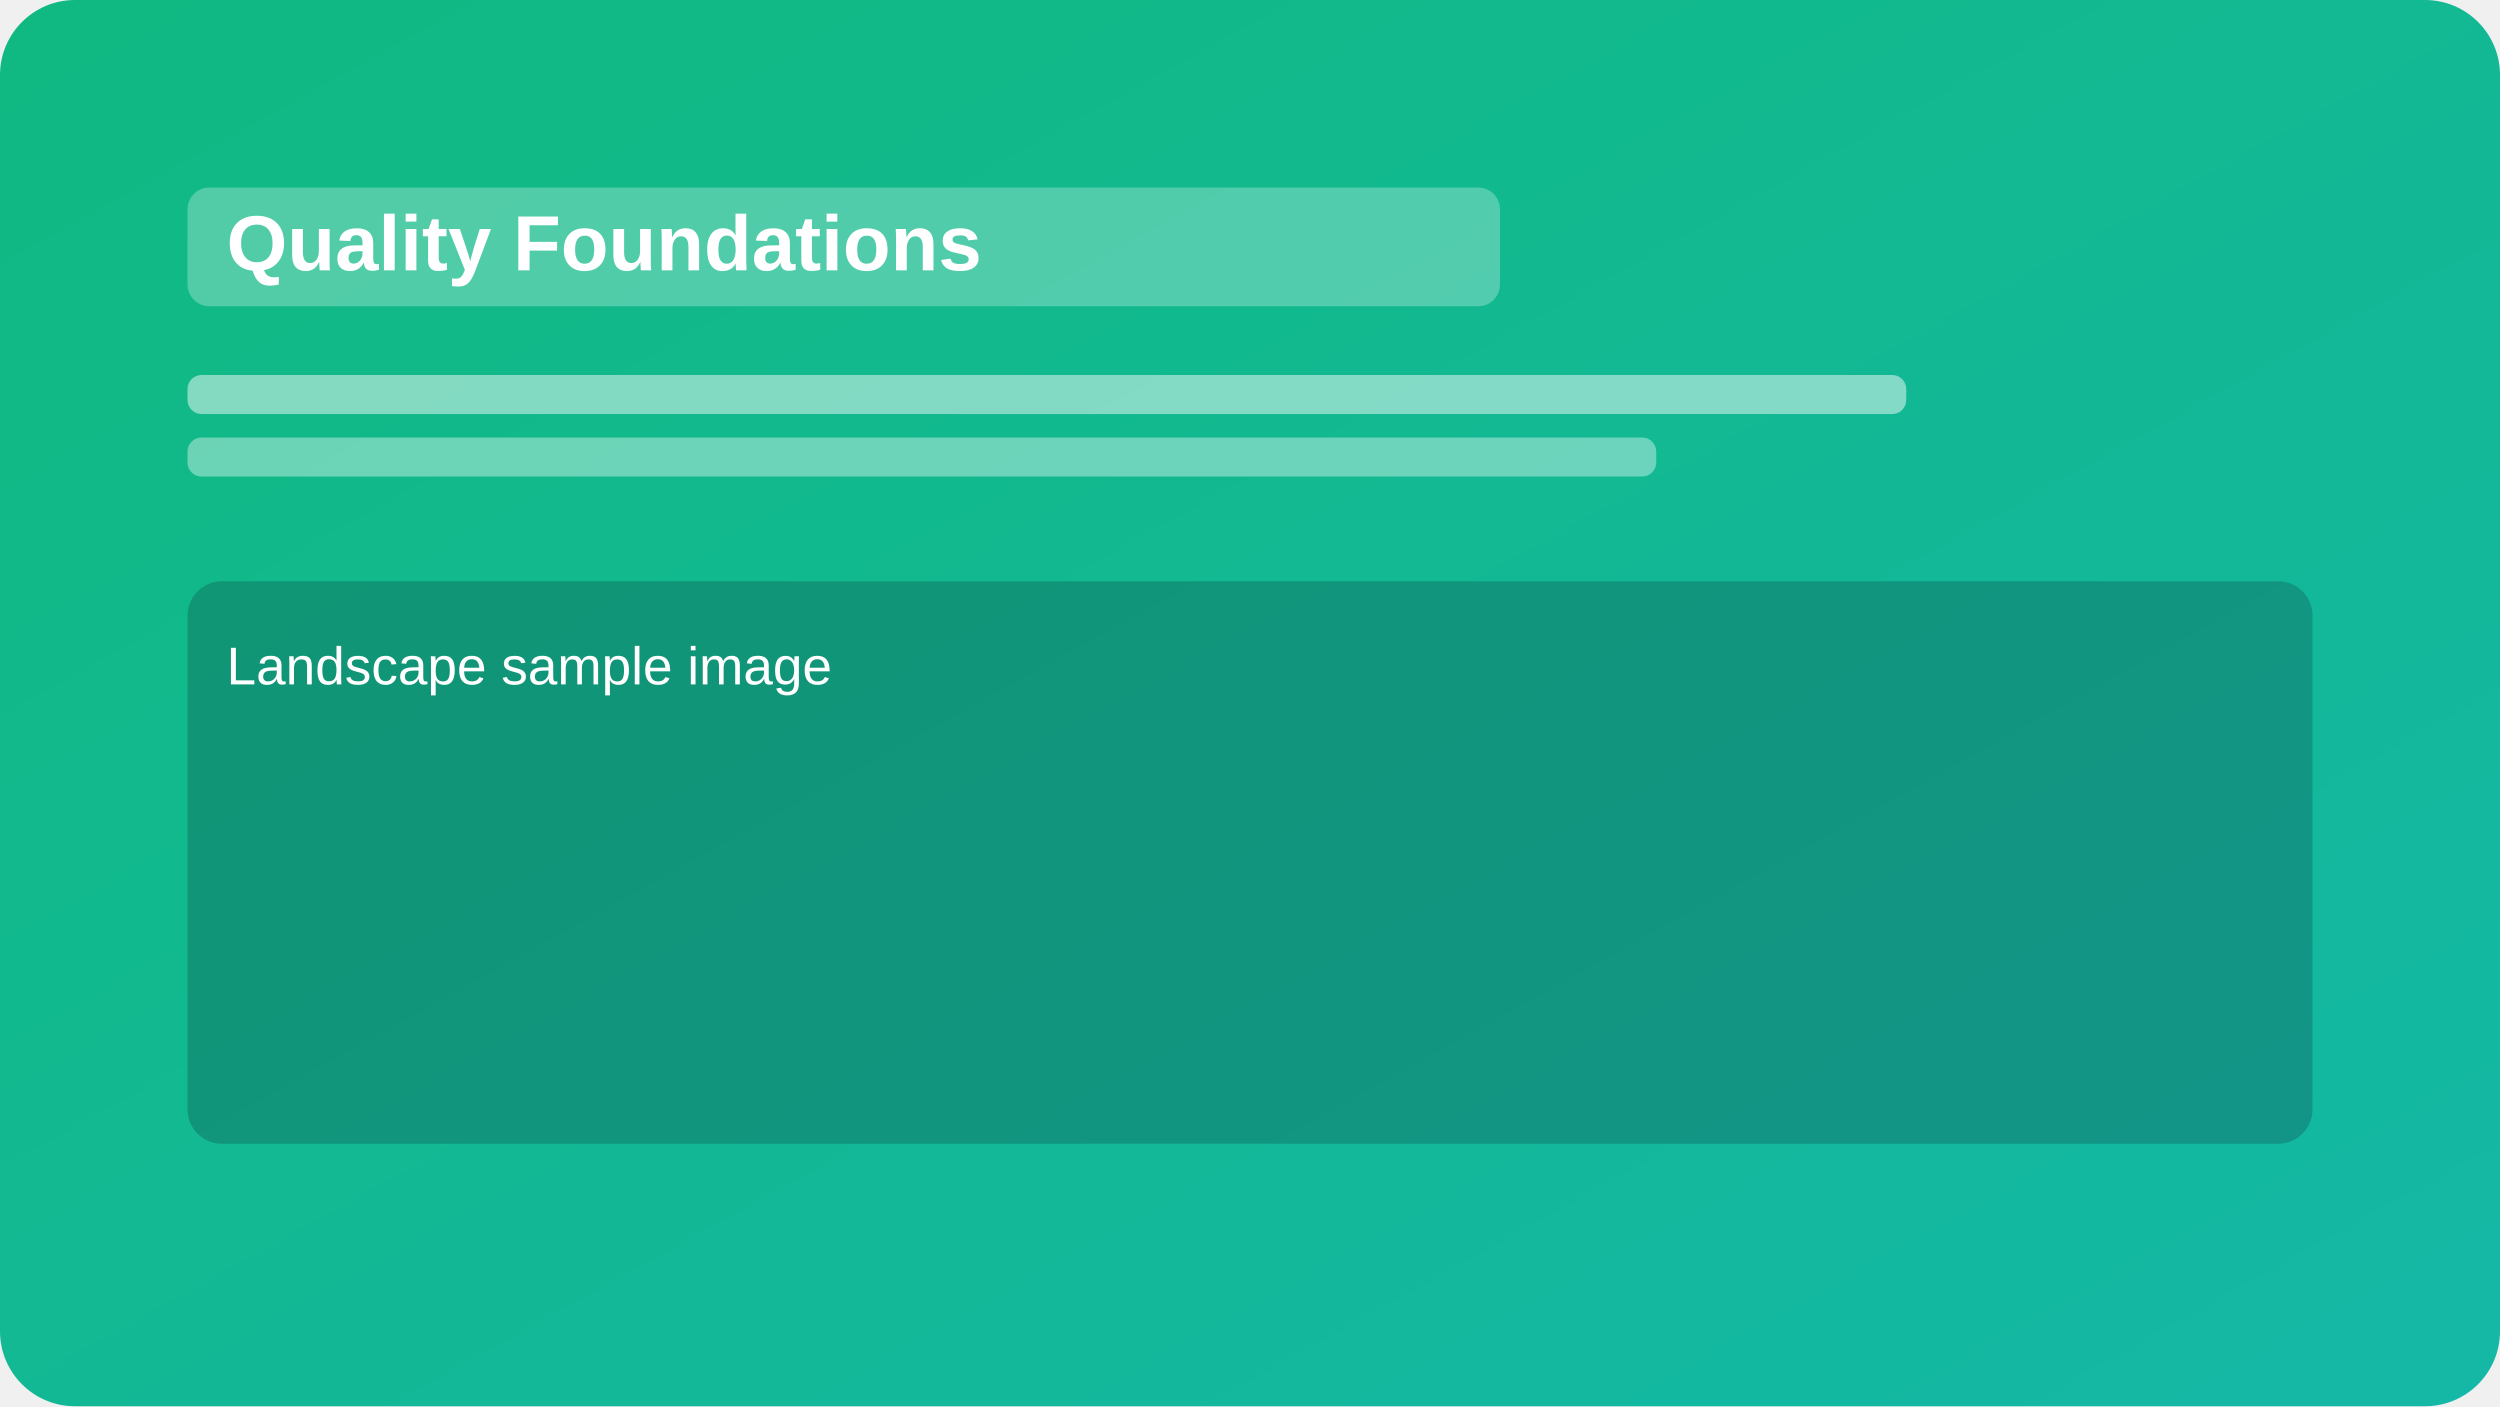
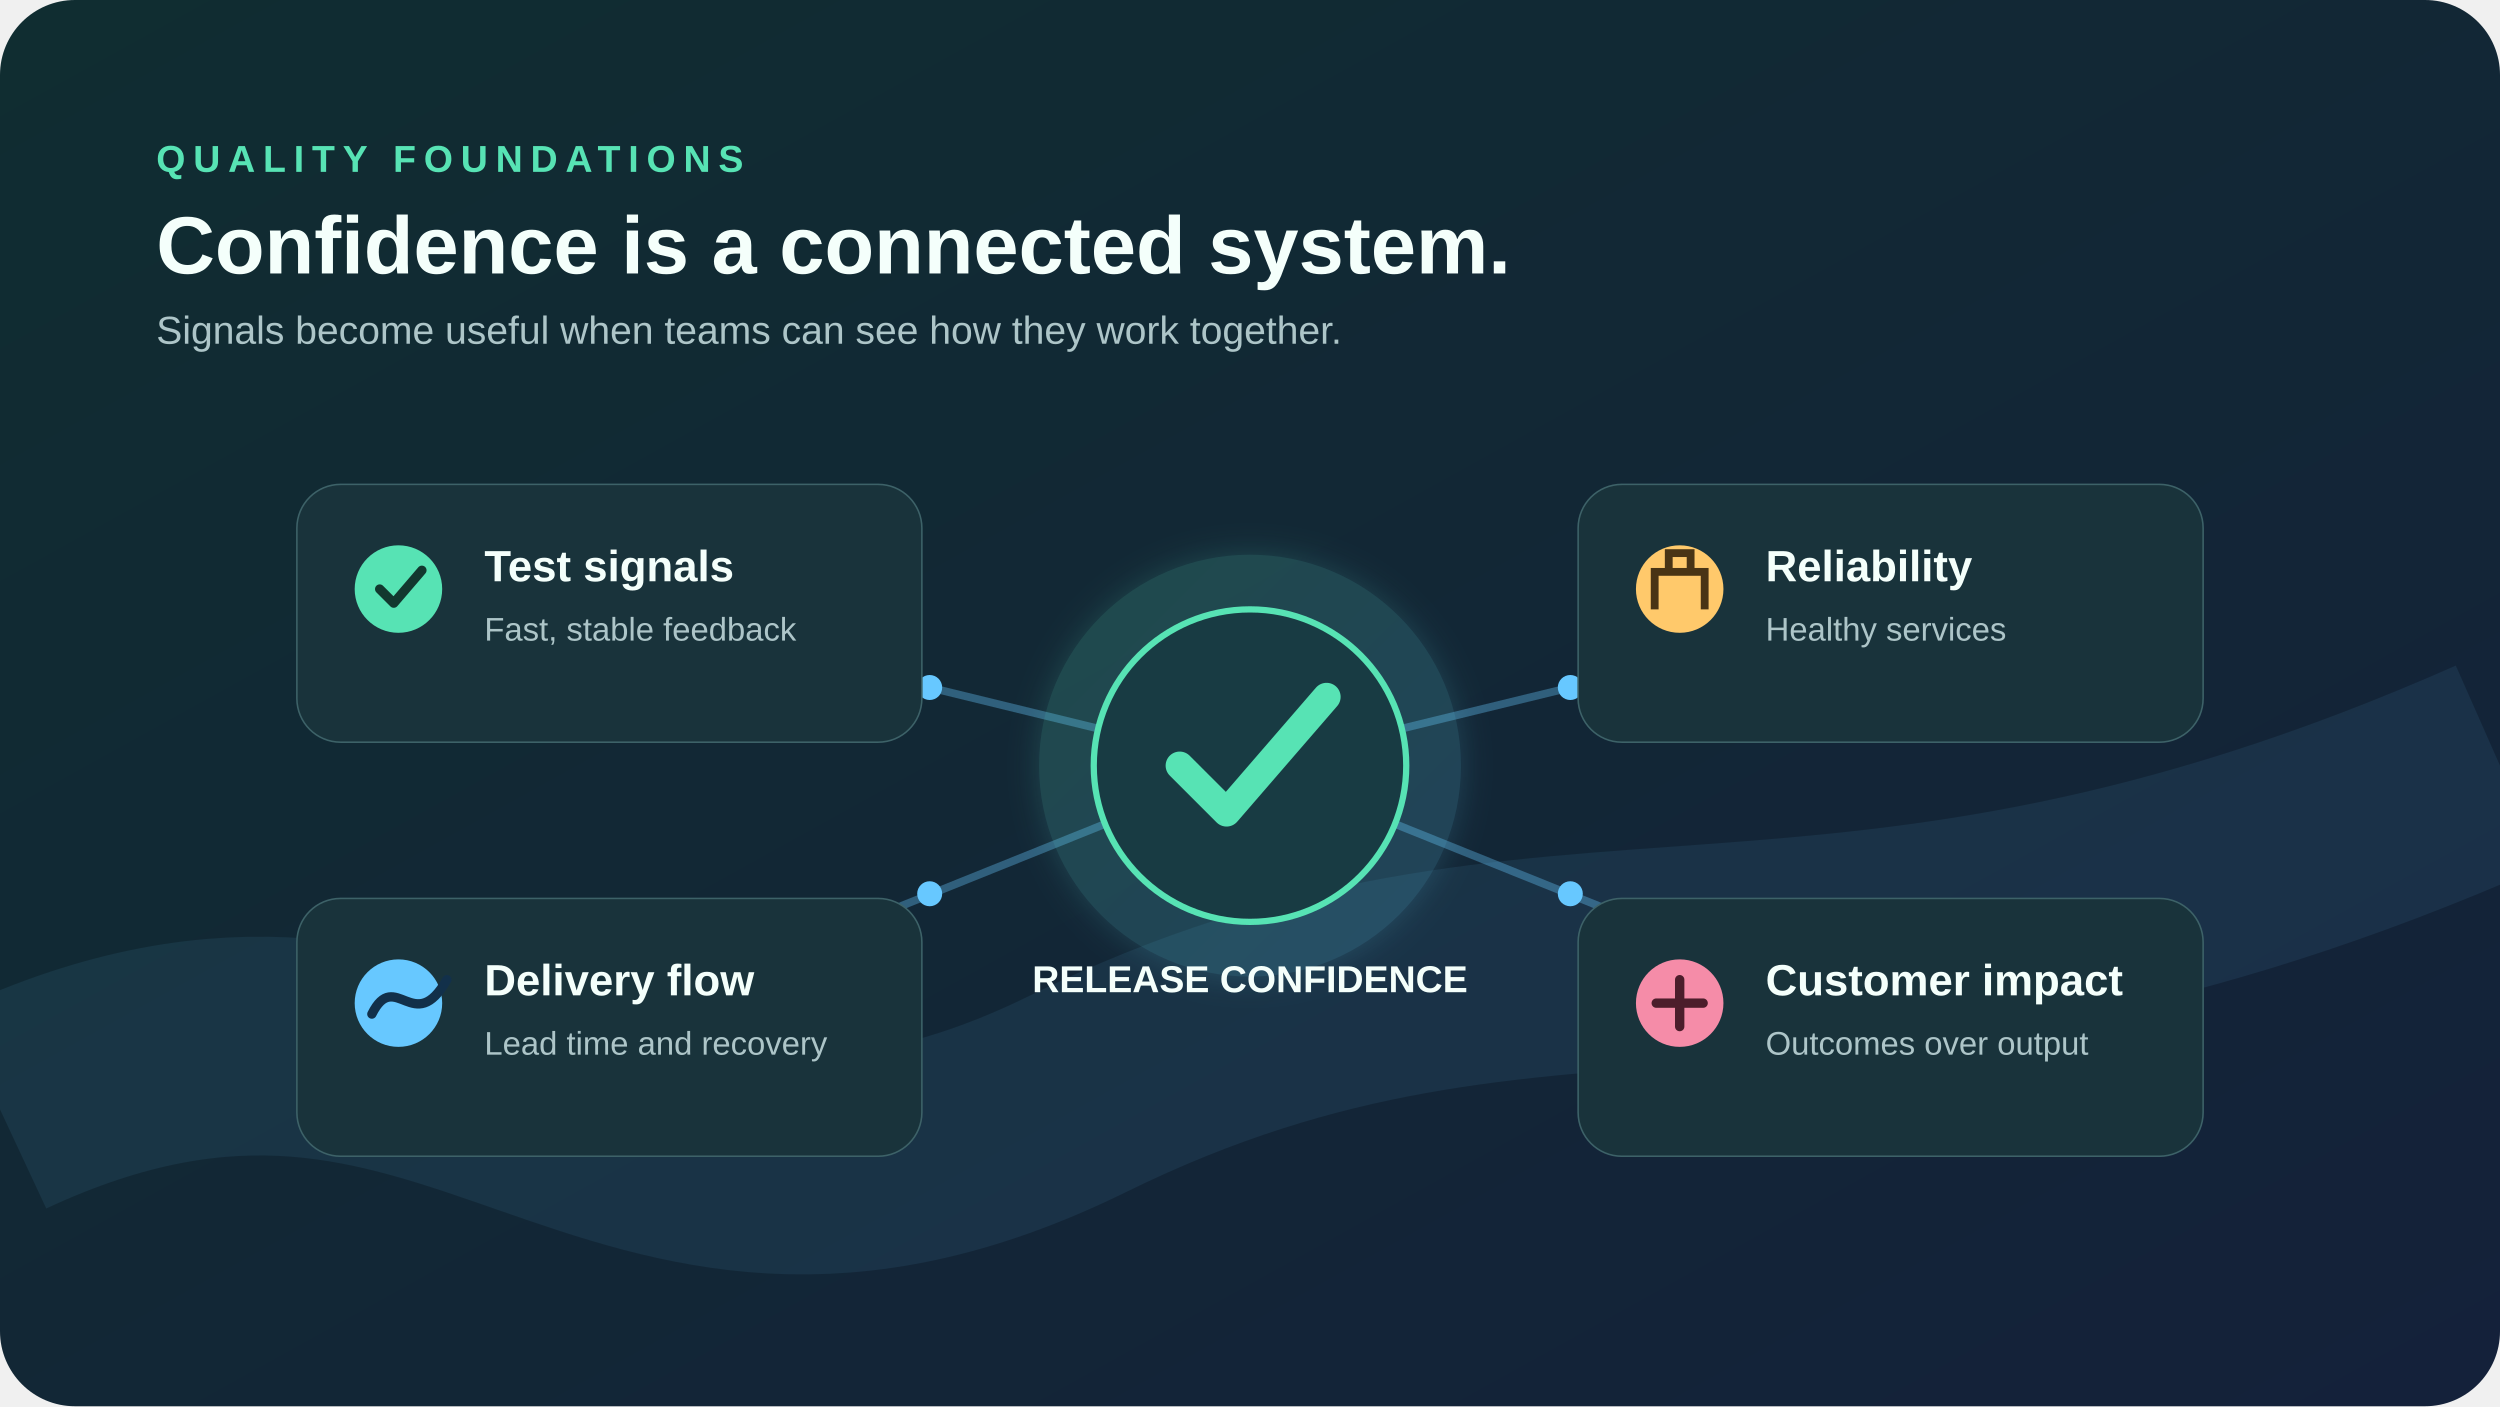
<svg xmlns="http://www.w3.org/2000/svg" width="1600" height="900" viewBox="0 0 1600 900" role="img" aria-labelledby="title desc">
  <defs>
    <linearGradient id="bg" x1="0" y1="0" x2="1" y2="1">
-       <stop offset="0%" stop-color="#10b981" />
-       <stop offset="100%" stop-color="#14b8a6" />
+       <stop offset="0%" stop-color="#102d31" />
+       <stop offset="100%" stop-color="#14213a" />
    </linearGradient>
+     <linearGradient id="signal" x1="0" y1="0" x2="1" y2="1">
+       <stop offset="0%" stop-color="#57e3b4" />
+       <stop offset="100%" stop-color="#67c8ff" />
+     </linearGradient>
+     <filter id="glow">
+       <feGaussianBlur stdDeviation="10" result="blur" />
+       <feMerge>
+         <feMergeNode in="blur" />
+         <feMergeNode in="SourceGraphic" />
+       </feMerge>
+     </filter>
  </defs>
-   <rect width="1600" height="900" fill="url(#bg)" rx="48" />
-   <rect x="120" y="120" width="840" height="76" rx="14" fill="rgba(255,255,255,0.27)" />
-   <rect x="120" y="240" width="1100" height="25" rx="9" fill="rgba(255,255,255,0.48)" />
-   <rect x="120" y="280" width="940" height="25" rx="9" fill="rgba(255,255,255,0.38)" />
-   <rect x="120" y="372" width="1360" height="360" rx="22" fill="rgba(15,23,42,0.22)" />
-   <text x="145" y="173" fill="white" font-size="50" font-family="Arial, sans-serif" font-weight="700">Quality Foundations</text>
-   <text x="145" y="438" fill="white" font-size="34" font-family="Arial, sans-serif">Landscape sample image</text>
+   <rect width="1600" height="900" rx="48" fill="url(#bg)" />
+   <path d="M0 710C300 570 385 850 690 700s480-20 910-210" fill="none" stroke="#67c8ff" stroke-opacity=".08" stroke-width="140" />
+   <text x="100" y="110" fill="#57e3b4" font-size="24" font-family="Arial, sans-serif" font-weight="700" letter-spacing="5">QUALITY FOUNDATIONS</text>
+   <text x="100" y="175" fill="#f4fffb" font-size="52" font-family="Arial, sans-serif" font-weight="700">Confidence is a connected system.</text>
+   <text x="100" y="220" fill="#adc5c8" font-size="25" font-family="Arial, sans-serif">Signals become useful when teams can see how they work together.</text>
+   <g fill="none" stroke="#67c8ff" stroke-opacity=".35" stroke-width="5">
+     <path d="M800 490 390 390M800 490 390 655M800 490 1210 390M800 490 1210 655" />
+   </g>
+   <g fill="#67c8ff">
+     <circle cx="595" cy="440" r="8" />
+     <circle cx="1005" cy="440" r="8" />
+     <circle cx="595" cy="572" r="8" />
+     <circle cx="1005" cy="572" r="8" />
+   </g>
+   <g font-family="Arial, sans-serif">
+     <circle cx="800" cy="490" r="135" fill="url(#signal)" opacity=".18" filter="url(#glow)" />
+     <circle cx="800" cy="490" r="100" fill="#183b43" stroke="#57e3b4" stroke-width="4" />
+     <path d="m755 490 30 30 64-74" fill="none" stroke="#57e3b4" stroke-width="18" stroke-linecap="round" stroke-linejoin="round" />
+     <text x="800" y="635" fill="#f4fffb" font-size="24" font-weight="700" text-anchor="middle">RELEASE CONFIDENCE</text>
+     <g>
+       <rect x="190" y="310" width="400" height="165" rx="28" fill="#19333b" stroke="#3d6268" />
+       <circle cx="255" cy="377" r="28" fill="#57e3b4" />
+       <path d="m243 377 9 9 18-21" fill="none" stroke="#12382f" stroke-width="6" stroke-linecap="round" stroke-linejoin="round" />
+       <text x="310" y="372" fill="#f4fffb" font-size="28" font-weight="700">Test signals</text>
+       <text x="310" y="410" fill="#adc5c8" font-size="21">Fast, stable feedback</text>
+       <rect x="190" y="575" width="400" height="165" rx="28" fill="#19333b" stroke="#3d6268" />
+       <circle cx="255" cy="642" r="28" fill="#67c8ff" />
+       <path d="M238 649c15-30 27 15 48-22" fill="none" stroke="#12304a" stroke-width="6" stroke-linecap="round" />
+       <text x="310" y="637" fill="#f4fffb" font-size="28" font-weight="700">Delivery flow</text>
+       <text x="310" y="675" fill="#adc5c8" font-size="21">Lead time and recovery</text>
+       <rect x="1010" y="310" width="400" height="165" rx="28" fill="#19333b" stroke="#3d6268" />
+       <circle cx="1075" cy="377" r="28" fill="#ffc96b" />
+       <path d="M1059 390v-24h32v24M1068 366v-12h14v12" fill="none" stroke="#493415" stroke-width="5" />
+       <text x="1130" y="372" fill="#f4fffb" font-size="28" font-weight="700">Reliability</text>
+       <text x="1130" y="410" fill="#adc5c8" font-size="21">Healthy services</text>
+       <rect x="1010" y="575" width="400" height="165" rx="28" fill="#19333b" stroke="#3d6268" />
+       <circle cx="1075" cy="642" r="28" fill="#f58ca8" />
+       <path d="M1060 642h30M1075 627v30" stroke="#4c1d2b" stroke-width="6" stroke-linecap="round" />
+       <text x="1130" y="637" fill="#f4fffb" font-size="28" font-weight="700">Customer impact</text>
+       <text x="1130" y="675" fill="#adc5c8" font-size="21">Outcomes over output</text>
+     </g>
+   </g>
</svg>
